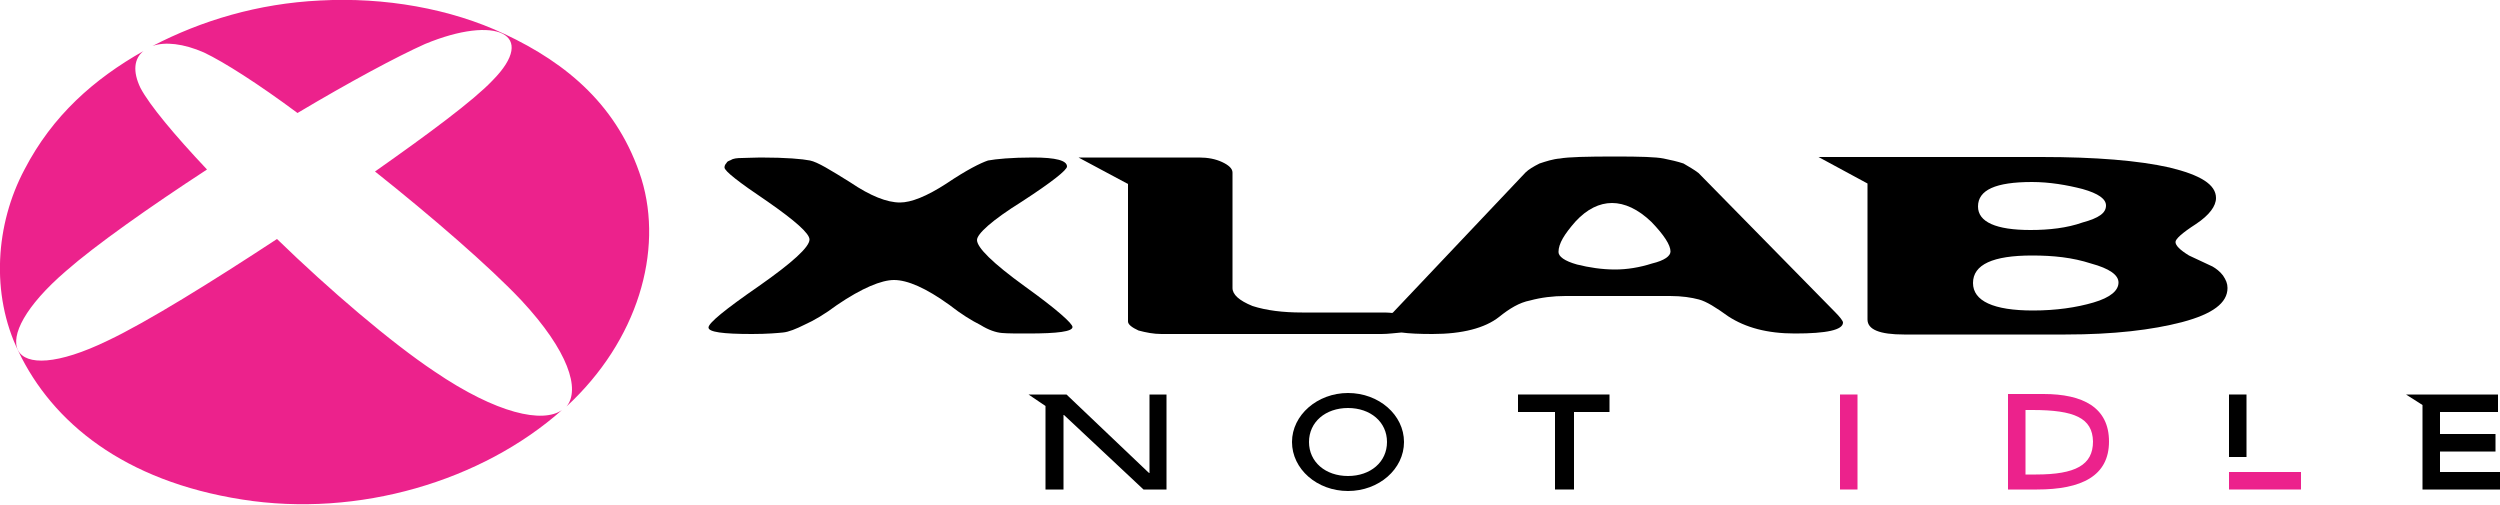
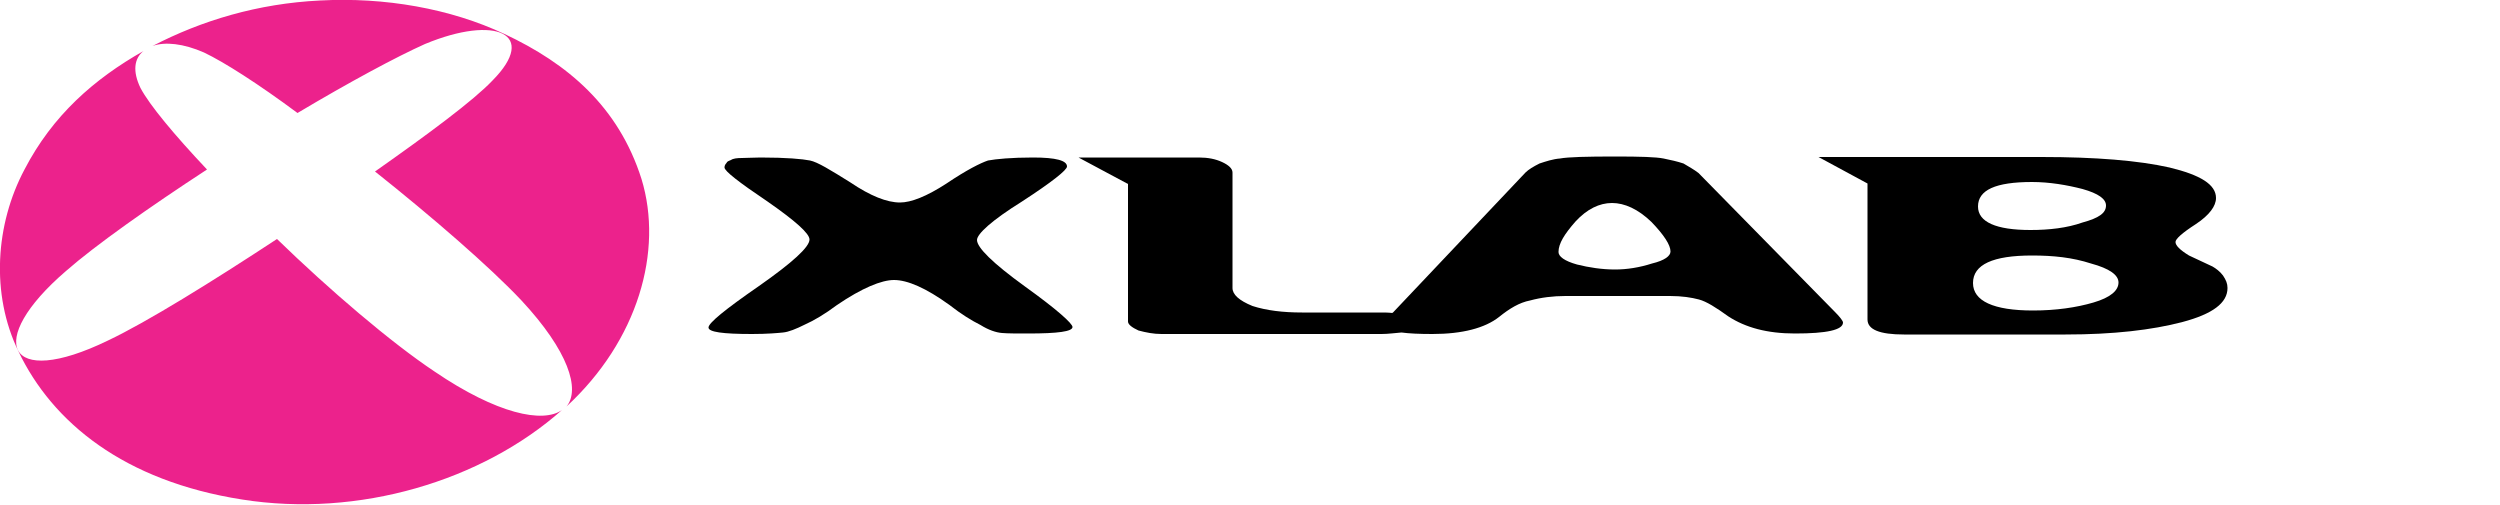
<svg xmlns="http://www.w3.org/2000/svg" version="1.1" id="Layer_1" x="0px" y="0px" viewBox="0 0 500 100.9" style="enable-background:new 0 0 500 100.9;" xml:space="preserve">
  <style type="text/css">
	.st0{fill:#EC228C;}
</style>
  <g id="XMLID_285_">
    <path id="XMLID_570_" d="M205.6,66.7c-2.2,0-4,0-5.2-0.1s-2.7-0.6-4.3-1.6c-1.8-0.9-3.9-2.2-6.2-4c-4.7-3.4-8.4-5-11.1-5   c-2.5,0-6.4,1.6-11.4,5c-2.4,1.8-4.6,3.1-6.4,3.9c-1.8,0.9-3.3,1.5-4.4,1.6c-1,0.1-3.1,0.3-6.2,0.3c-5.9,0-8.7-0.4-8.7-1.3   s3.3-3.6,10.1-8.3c6.7-4.7,10.1-7.8,10.1-9.3c0-1.2-2.8-3.7-8.4-7.6c-5.8-3.9-8.6-6.1-8.6-6.8c0-0.3,0.1-0.6,0.4-0.9   c0.1-0.3,0.4-0.4,0.9-0.6c0.4-0.3,1.2-0.4,2.2-0.4s2.4-0.1,3.7-0.1c5.2,0,8.4,0.3,9.9,0.6s4.1,1.9,8.1,4.4c4,2.7,7.3,4,9.9,4   c2.2,0,5.3-1.2,9.3-3.8c4-2.7,6.8-4.1,8.3-4.6c1.6-0.3,4.7-0.6,9-0.6c4.6,0,6.8,0.6,6.8,1.8c0,0.7-3,3.1-9,7c-6.1,3.8-9,6.5-9,7.7   c0,1.5,3.1,4.6,9.6,9.3c6.4,4.6,9.5,7.4,9.5,8.1C214.5,66.3,211.6,66.7,205.6,66.7" />
    <path id="XMLID_305_" d="M373.5,36.7l-9.8-5.3h44.6c10.8,0,19.4,0.7,25.6,2.1c6.2,1.5,9.3,3.4,9.3,6.1c0,1.6-1.3,3.4-4,5.2   c-2.8,1.8-4.1,3-4.1,3.6c0,0.7,0.9,1.6,2.7,2.7l4.7,2.2c0.7,0.4,1.5,1,2.1,1.8c0.6,0.9,0.9,1.6,0.9,2.5c0,3-3,5.2-9,6.8   c-6.1,1.6-13.8,2.5-23.4,2.5h-32.3c-4.9,0-7.3-1-7.3-3L373.5,36.7L373.5,36.7z M406.4,36.4c-7.3,0-10.8,1.6-10.8,4.9   c0,3.1,3.6,4.7,10.5,4.7c3.7,0,7.3-0.4,10.4-1.5c3.3-0.9,4.7-1.9,4.7-3.4c0-1.3-1.5-2.4-4.7-3.3C413.4,37,409.9,36.4,406.4,36.4z    M406.4,51.1c-7.8,0-11.8,1.8-11.8,5.5c0,3.6,4.1,5.5,12,5.5c4.6,0,8.7-0.6,12.1-1.6s5-2.4,5-4c0-1.5-1.8-2.8-5.5-3.8   C414.5,51.5,410.7,51.1,406.4,51.1z" />
    <path id="XMLID_302_" d="M225.6,36.8l-9.9-5.3h24.1c1.8,0,3.3,0.3,4.6,0.9c1.3,0.6,2.1,1.3,2.1,2.1v23.1c0,1.3,1.3,2.5,4,3.6   c2.8,0.9,6.1,1.3,9.9,1.3h15.7c0.7,0,1.6,0,2.4,0.1c0-0.1,0-0.1,0.1-0.1l26.5-28c0.6-0.6,1.6-1.2,2.8-1.8c1.2-0.4,2.7-0.9,4.1-1   c1.6-0.3,5.3-0.4,11.1-0.4c5,0,8.1,0.1,9.6,0.4s2.8,0.6,4,1c1,0.6,2.1,1.2,3,1.9L367,62.4c1,1,1.6,1.8,1.6,2.1   c0,1.5-3.3,2.2-9.6,2.2c-5.6,0-9.9-1.2-13.3-3.4c-2.5-1.8-4.4-3-5.9-3.4s-3.4-0.7-5.8-0.7h-20.9c-2.5,0-4.9,0.3-7.1,0.9   c-2.1,0.4-4.1,1.6-6.2,3.3c-2.8,2.2-7.3,3.4-13.3,3.4c-2.7,0-4.7-0.1-6.2-0.3c-1.3,0.1-2.7,0.3-4,0.3h-44c-1.6,0-3.1-0.3-4.6-0.7   c-1.3-0.6-2.1-1.2-2.1-1.8V36.8z M322.4,40.6c-2.5,0-5,1.2-7.3,3.7c-2.2,2.5-3.4,4.4-3.4,6.1c0,0.9,1.2,1.8,3.7,2.5   c2.4,0.6,5,1,7.6,1c2.4,0,4.9-0.4,7.4-1.2c2.5-0.6,3.7-1.5,3.7-2.4c0-1.3-1.3-3.3-3.8-5.9C327.6,41.8,324.9,40.6,322.4,40.6z" />
    <path id="XMLID_299_" class="st0" d="M112.4,82c-16,14.2-40.7,21.6-64,17.9C24.8,96.2,10.5,84.5,3.7,70.3   c-5.6-11.5-4.6-25.5,1.2-36.4c5.6-10.8,13.9-18.1,23.8-23.7c-1.9,1.5-2.2,4.1-0.6,7.4c1.8,3.4,6.7,9.3,13.3,16.3   C29.9,41.4,19,49.1,13.2,54.2c-16.3,14-12,23.8,8.4,13.9c7.8-3.7,20.7-11.7,33.8-20.3C65.9,58,78.2,68.5,86.9,74.3   C99.4,82.8,108.6,84.7,112.4,82 M64,0.1c12.9-0.7,26.1,1.6,36.9,6.7c12.6,5.9,22.8,14.5,27.4,29c4.4,14.4-0.7,32.3-15,45.5   c2.8-3.4,0.4-11.1-9-21.2C97.9,53.3,86.2,43.2,75,34.3c10.8-7.6,19.7-14.2,23.5-18.2c9.2-9.3,0.7-13.2-13.5-7.3   c-5.6,2.5-15.1,7.6-25.5,13.8c-7.8-5.8-14.7-10.2-18.7-12.1C36.7,8.7,33,8.3,30.5,9.2C40.3,4.1,51.6,0.7,64,0.1z" />
-     <polygon id="XMLID_298_" points="311,97.9 314.8,97.9 314.8,82.4 321.9,82.4 321.9,78.9 303.6,78.9 303.6,82.4 311,82.4  " />
-     <polygon id="XMLID_297_" points="209.1,97.9 212.7,97.9 212.7,83 212.8,83 228.7,97.9 233.3,97.9 233.3,78.9 229.9,78.9    229.9,94.6 229.8,94.6 213.3,78.9 205.7,78.9 209.1,81.2  " />
-     <rect id="XMLID_296_" x="368" y="78.9" class="st0" width="3.5" height="19" />
-     <path id="XMLID_292_" class="st0" d="M405.1,82h1.4c8.4,0,12,1.6,12.1,6.3c0,4.7-3.5,6.6-11.4,6.6h-2.1V82z M401.6,97.9h5.8   c8.9,0,14.4-2.7,14.4-9.6c0-6.8-5.2-9.5-13.1-9.5h-7.1L401.6,97.9L401.6,97.9z" />
-     <rect id="XMLID_291_" x="445.8" y="78.9" width="3.5" height="12.5" />
-     <polygon id="XMLID_290_" class="st0" points="445.8,97.9 460.2,97.9 460.2,94.4 448.6,94.4 448.6,94.4 445.8,94.4  " />
-     <polygon id="XMLID_286_" points="484.5,97.9 500,97.9 500,94.4 488,94.4 488,90.3 499.1,90.3 499.1,86.8 488,86.8 488,82.4    499.6,82.4 499.6,78.9 484.5,78.9 484.5,78.9 481.2,78.9 484.5,81  " />
  </g>
-   <path d="M269.6,78.6c-6.1,0-11.2,4.4-11.2,9.8c0,5.4,5,9.8,11.2,9.8s11.2-4.4,11.2-9.8C280.8,83,275.8,78.6,269.6,78.6z M269.6,95.2  c-4.5,0-7.8-2.8-7.8-6.8c0-4,3.3-6.8,7.8-6.8s7.8,2.8,7.8,6.8S274.1,95.2,269.6,95.2z" />
</svg>
